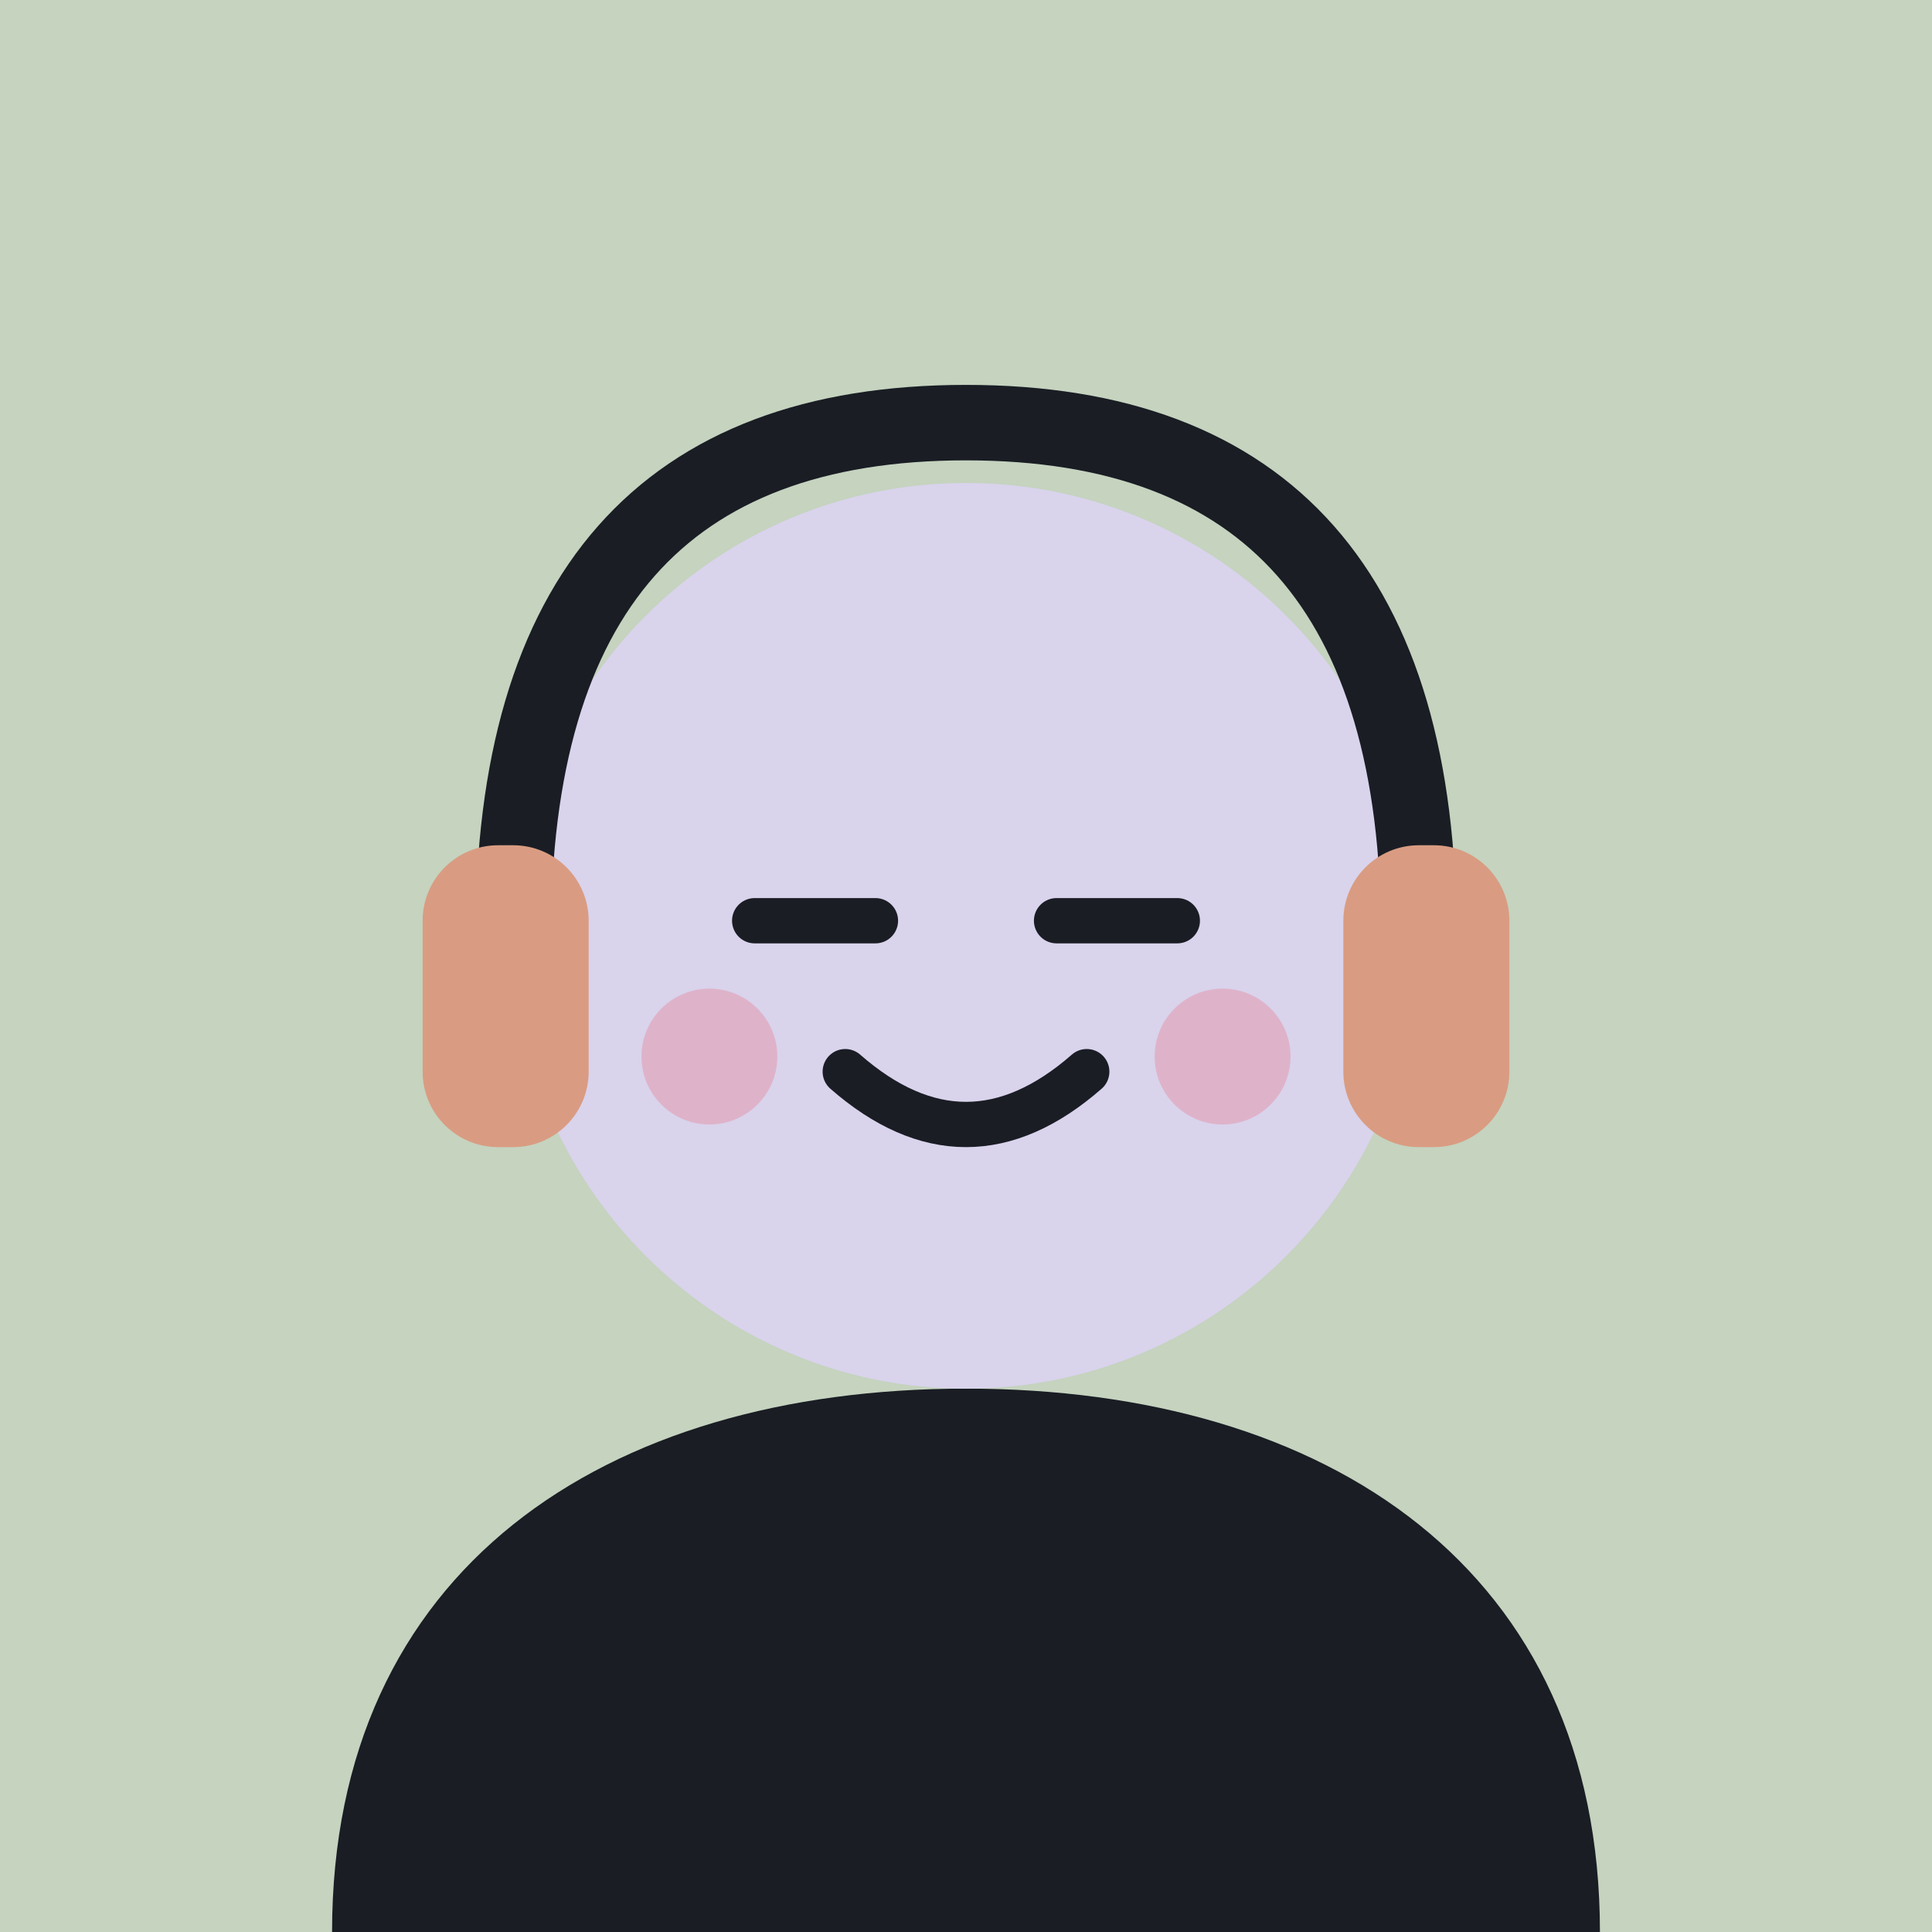
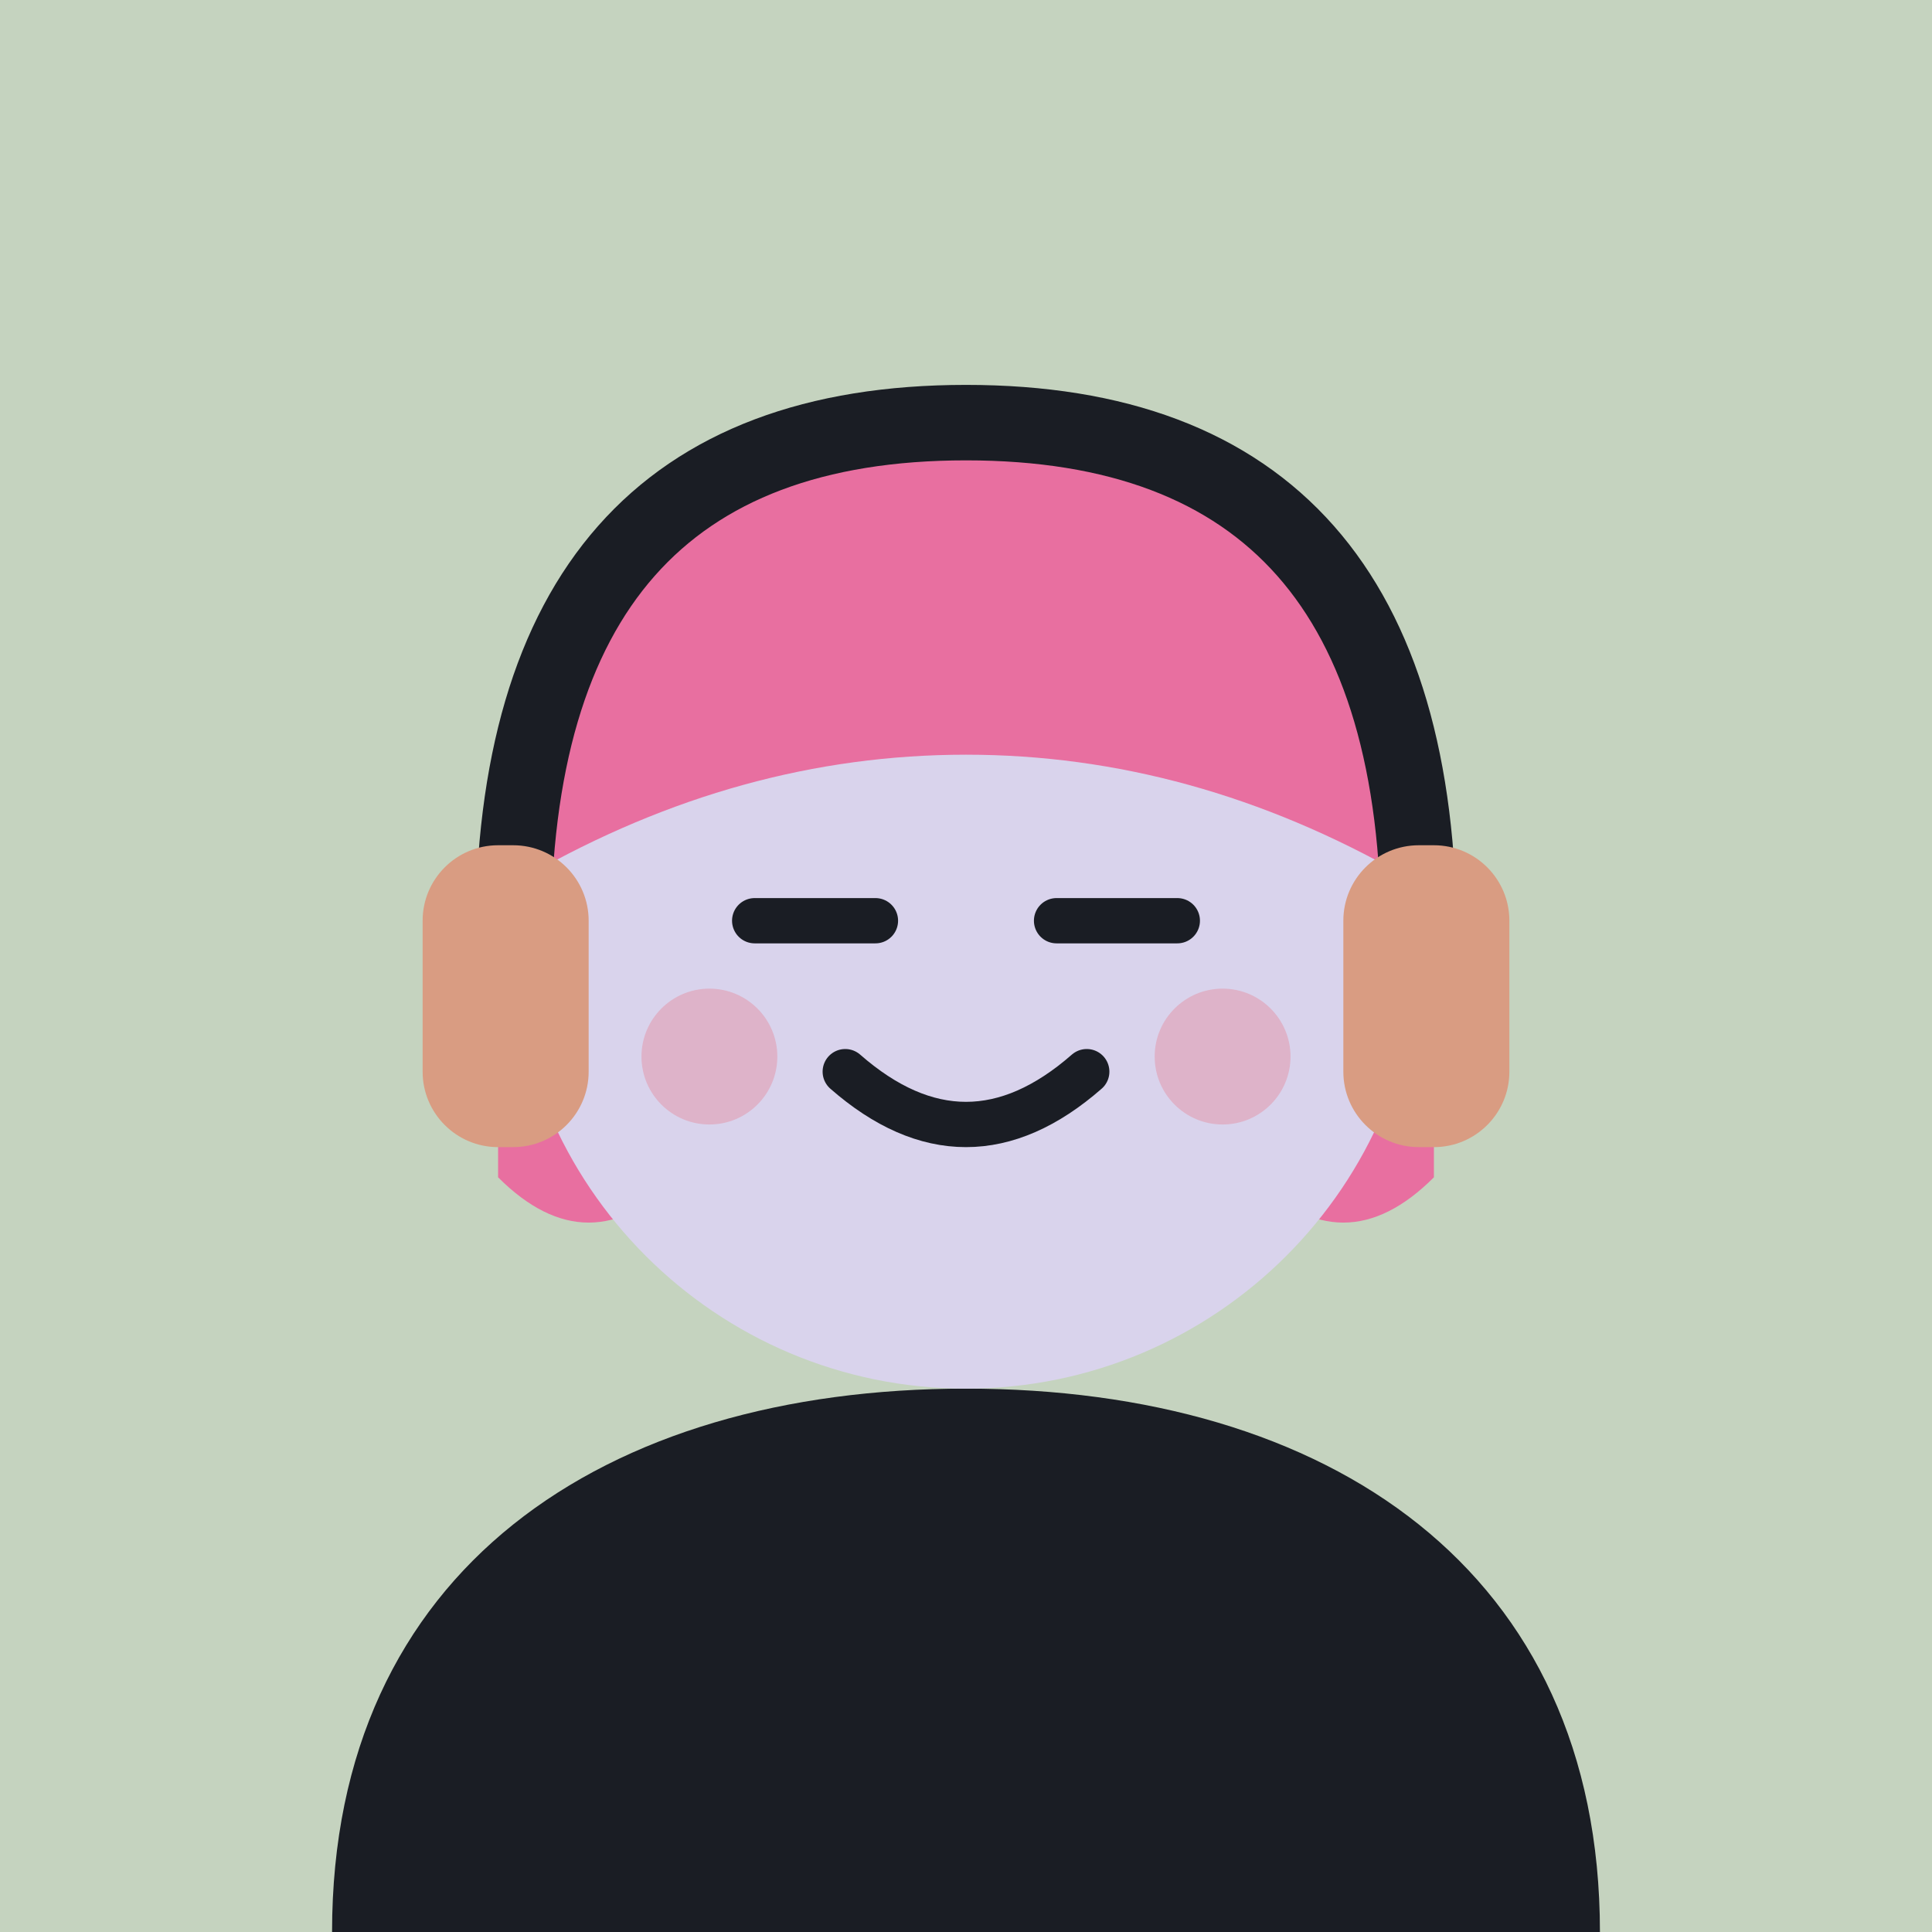
<svg xmlns="http://www.w3.org/2000/svg" viewBox="0 0 128 128">
  <rect width="128" height="128" fill="#C5D3BF" />
  <path d="M22 128c0-24 18-36 42-36s42 12 42 36z" fill="#1A1D24" />
+   <path d="M33 66q-2-38 31-38t31 38v12q-6 6-12 0V68H45v10q-6 6-12 0z" fill="#E86FA0" />
  <circle cx="64" cy="62" r="30" fill="#D9D3EC" />
  <circle cx="47" cy="70" r="4.5" fill="#E58B9E" opacity=".45" />
  <circle cx="81" cy="70" r="4.5" fill="#E58B9E" opacity=".45" />
  <path d="M50 61h8M70 61h8" stroke="#1A1D24" stroke-width="3" stroke-linecap="round" />
  <path d="M56 71q8 7 16 0" stroke="#1A1D24" stroke-width="3" fill="none" stroke-linecap="round" />
+   <path d="M35 58q4-28 29-28t29 28q-14-8-29-8t-29 8z" fill="#E86FA0" />
  <path d="M34 62q0-34 30-34t30 34" stroke="#1A1D24" stroke-width="5" fill="none" stroke-linecap="round" />
  <rect x="28" y="56" width="11" height="20" rx="5" fill="#D99C82" />
  <rect x="89" y="56" width="11" height="20" rx="5" fill="#D99C82" />
</svg>
